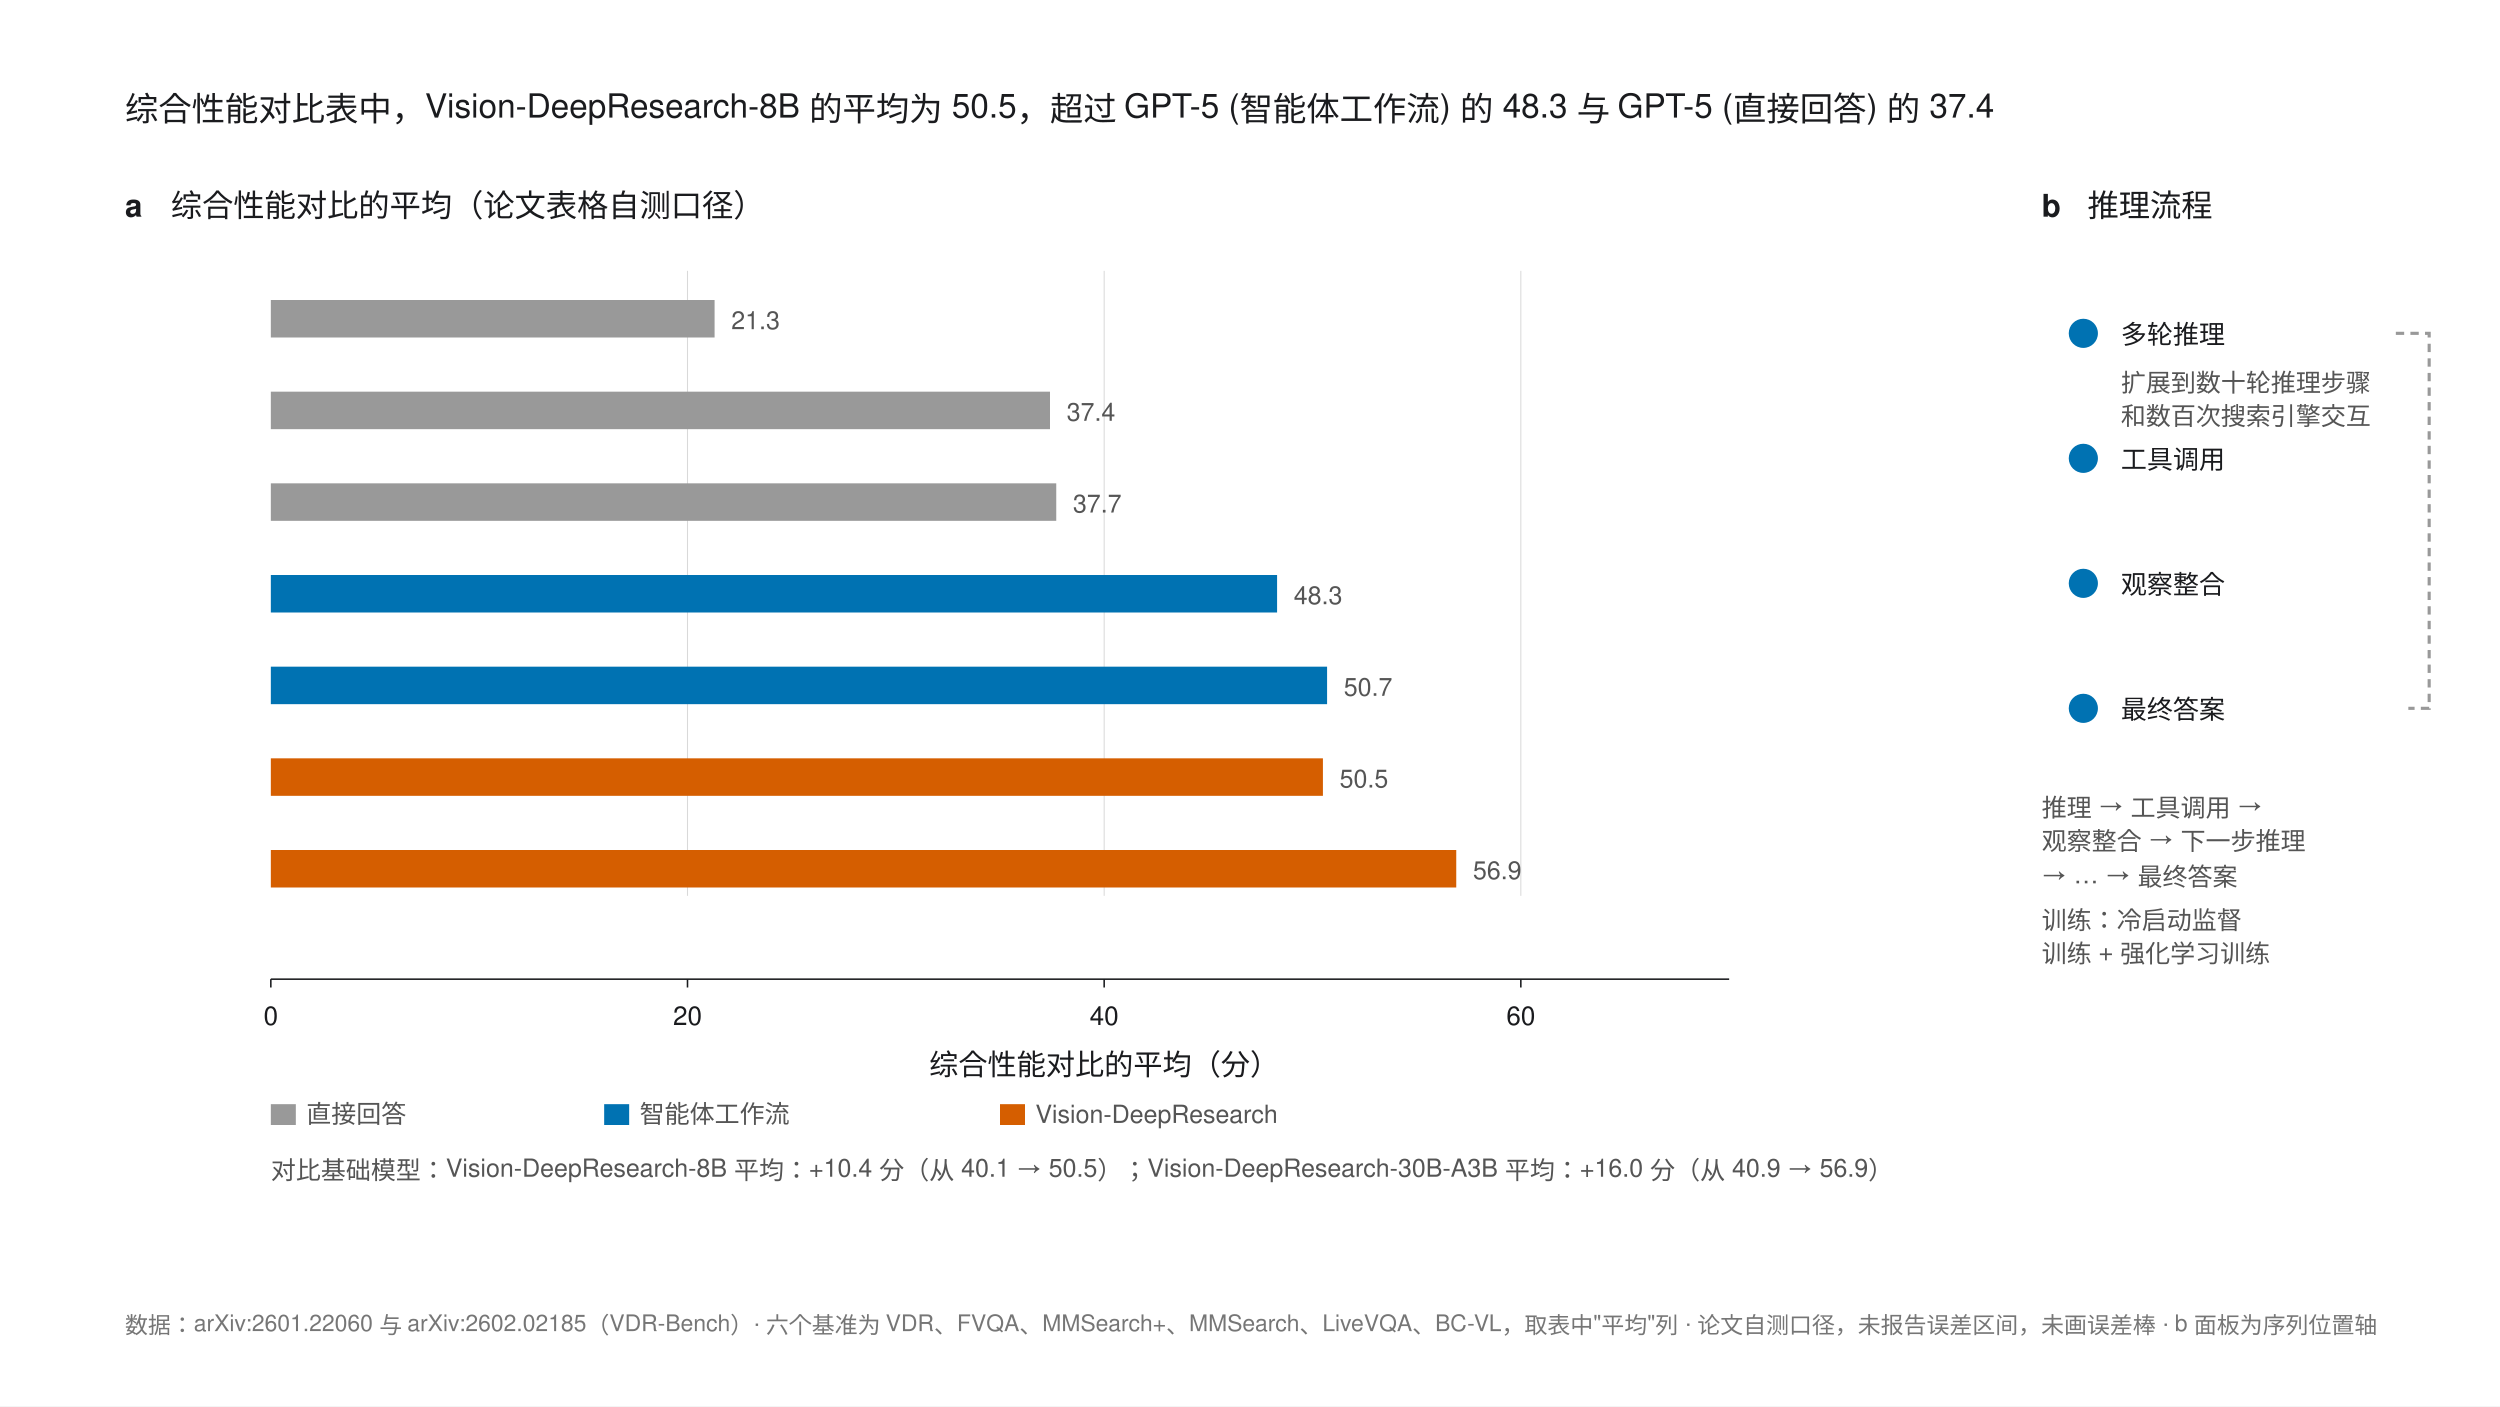
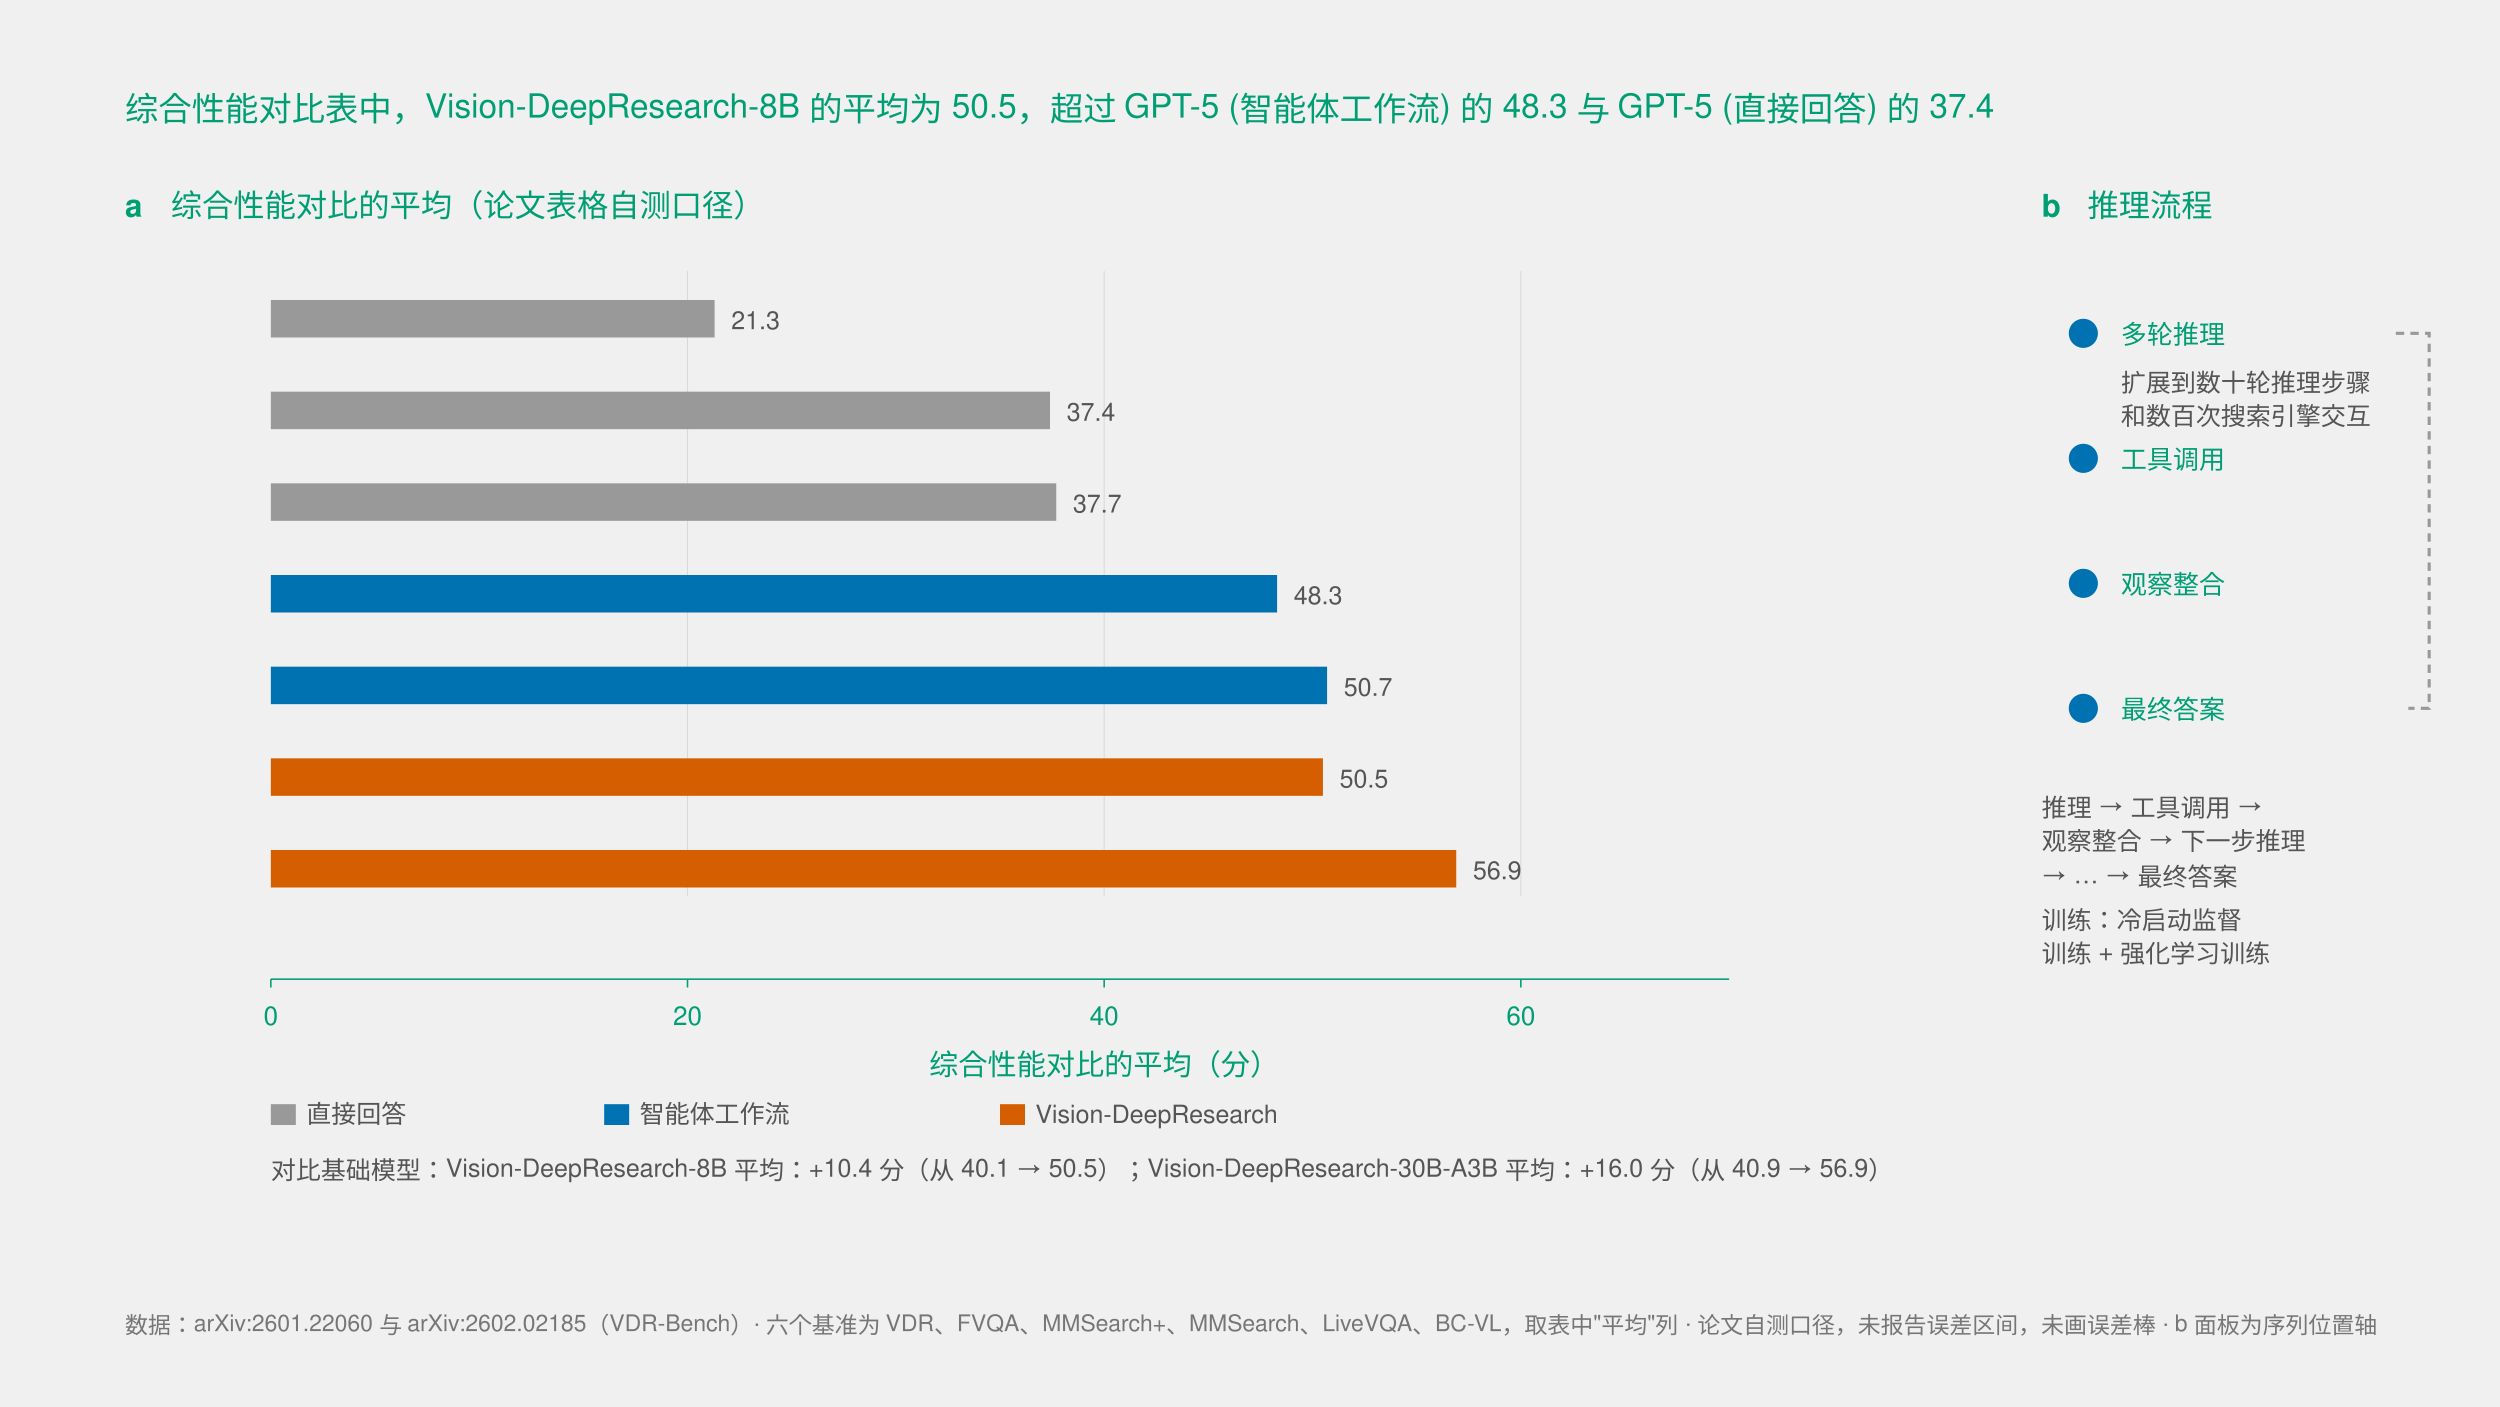
<svg xmlns="http://www.w3.org/2000/svg" width="1200" height="675" viewBox="0 0 1200 675" font-family="'Helvetica Neue',Helvetica,Arial,'PingFang SC',sans-serif">
-   <rect width="1200" height="675" fill="#FFFFFF" />
-   <text x="60" y="58" font-size="16" fill="#1A1B1E">综合性能对比表中，Vision-DeepResearch-8B 的平均为 50.5，超过 GPT-5 (智能体工作流) 的 48.3 与 GPT-5 (直接回答) 的 37.4</text>
-   <text x="60" y="104" font-size="15" font-weight="bold" fill="#1A1B1E">a</text>
-   <text x="82" y="104" font-size="15" fill="#1A1B1E">综合性能对比的平均（论文表格自测口径）</text>
+   <rect width="1200" height="675" fill="#F0F0F0" />
+   <text x="60" y="58" font-size="16" fill="#009E73">综合性能对比表中，Vision-DeepResearch-8B 的平均为 50.5，超过 GPT-5 (智能体工作流) 的 48.3 与 GPT-5 (直接回答) 的 37.4</text>
+   <text x="60" y="104" font-size="15" font-weight="bold" fill="#009E73">a</text>
+   <text x="82" y="104" font-size="15" fill="#009E73">综合性能对比的平均（论文表格自测口径）</text>
  <g stroke="#D9D9D9" stroke-width="0.5">
    <line x1="330" y1="130" x2="330" y2="430" />
    <line x1="530" y1="130" x2="530" y2="430" />
    <line x1="730" y1="130" x2="730" y2="430" />
  </g>
-   <g font-size="12.5" fill="#1A1B1E" text-anchor="end">
+   <g font-size="12.5" fill="#009E73" text-anchor="end">
    <text x="318" y="158">Claude-4-Sonnet (直接回答)</text>
    <text x="318" y="202">GPT-5 (直接回答)</text>
    <text x="318" y="246">Gemini-2.5 Pro (直接回答)</text>
    <text x="318" y="290">GPT-5 (智能体工作流)</text>
    <text x="318" y="334">Gemini-2.5 Pro (智能体工作流)</text>
    <text x="318" y="378">Vision-DeepResearch-8B</text>
    <text x="318" y="422">Vision-DeepResearch-30B-A3B</text>
  </g>
  <rect x="130" y="144" width="213" height="18" fill="#999999" />
  <text x="351" y="158" font-size="12" fill="#555">21.3</text>
  <rect x="130" y="188" width="374" height="18" fill="#999999" />
  <text x="512" y="202" font-size="12" fill="#555">37.4</text>
  <rect x="130" y="232" width="377" height="18" fill="#999999" />
  <text x="515" y="246" font-size="12" fill="#555">37.7</text>
  <rect x="130" y="276" width="483" height="18" fill="#0072B2" />
  <text x="621" y="290" font-size="12" fill="#555">48.3</text>
  <rect x="130" y="320" width="507" height="18" fill="#0072B2" />
  <text x="645" y="334" font-size="12" fill="#555">50.7</text>
  <rect x="130" y="364" width="505" height="18" fill="#D55E00" />
  <text x="643" y="378" font-size="12" fill="#555">50.5</text>
  <rect x="130" y="408" width="569" height="18" fill="#D55E00" />
  <text x="707" y="422" font-size="12" fill="#555">56.9</text>
-   <line x1="130" y1="470" x2="830" y2="470" stroke="#1A1B1E" stroke-width="0.75" />
-   <g stroke="#1A1B1E" stroke-width="0.75">
+   <line x1="130" y1="470" x2="830" y2="470" stroke="#009E73" stroke-width="0.75" />
+   <g stroke="#009E73" stroke-width="0.75">
    <line x1="130" y1="470" x2="130" y2="474" />
    <line x1="330" y1="470" x2="330" y2="474" />
    <line x1="530" y1="470" x2="530" y2="474" />
    <line x1="730" y1="470" x2="730" y2="474" />
  </g>
-   <g font-size="12.5" fill="#1A1B1E" text-anchor="middle">
+   <g font-size="12.5" fill="#009E73" text-anchor="middle">
    <text x="130" y="492">0</text>
    <text x="330" y="492">20</text>
    <text x="530" y="492">40</text>
    <text x="730" y="492">60</text>
  </g>
-   <text x="530" y="516" font-size="14" fill="#1A1B1E" text-anchor="middle">综合性能对比的平均（分）</text>
+   <text x="530" y="516" font-size="14" fill="#009E73" text-anchor="middle">综合性能对比的平均（分）</text>
  <g font-size="12" fill="#555">
    <rect x="130" y="530" width="12" height="10" fill="#999999" />
    <text x="147" y="539">直接回答</text>
    <rect x="290" y="530" width="12" height="10" fill="#0072B2" />
    <text x="307" y="539">智能体工作流</text>
    <rect x="480" y="530" width="12" height="10" fill="#D55E00" />
    <text x="497" y="539">Vision-DeepResearch</text>
  </g>
  <text x="130" y="566" font-size="12" fill="#555">对比基础模型：Vision-DeepResearch-8B 平均：+10.4 分（从 40.1 → 50.5）；Vision-DeepResearch-30B-A3B 平均：+16.0 分（从 40.9 → 56.9）</text>
-   <text x="980" y="104" font-size="15" font-weight="bold" fill="#1A1B1E">b</text>
-   <text x="1002" y="104" font-size="15" fill="#1A1B1E">推理流程</text>
-   <g font-size="12.5" fill="#1A1B1E">
+   <text x="980" y="104" font-size="15" font-weight="bold" fill="#009E73">b</text>
+   <text x="1002" y="104" font-size="15" fill="#009E73">推理流程</text>
+   <g font-size="12.5" fill="#009E73">
    <circle cx="1000" cy="160" r="7" fill="#0072B2" />
    <text x="1018" y="165">多轮推理</text>
    <circle cx="1000" cy="220" r="7" fill="#0072B2" />
    <text x="1018" y="225">工具调用</text>
    <circle cx="1000" cy="280" r="7" fill="#0072B2" />
    <text x="1018" y="285">观察整合</text>
    <circle cx="1000" cy="340" r="7" fill="#0072B2" />
    <text x="1018" y="345">最终答案</text>
  </g>
  <path d="M 1150 160 L 1166 160 L 1166 340 L 1156 340" fill="none" stroke="#999999" stroke-width="1.5" stroke-dasharray="4 3" />
  <text x="1018" y="188" font-size="12" fill="#555">扩展到数十轮推理步骤</text>
  <text x="1018" y="204" font-size="12" fill="#555">和数百次搜索引擎交互</text>
  <text x="980" y="392" font-size="12" fill="#555">推理 → 工具调用 →</text>
  <text x="980" y="408" font-size="12" fill="#555">观察整合 → 下一步推理</text>
  <text x="980" y="424" font-size="12" fill="#555">→ … → 最终答案</text>
  <text x="980" y="446" font-size="12" fill="#555">训练：冷启动监督</text>
  <text x="980" y="462" font-size="12" fill="#555">训练 + 强化学习训练</text>
  <text x="60" y="640" font-size="11" fill="#767676">数据：arXiv:2601.22060 与 arXiv:2602.02185（VDR-Bench）· 六个基准为 VDR、FVQA、MMSearch+、MMSearch、LiveVQA、BC-VL，取表中"平均"列 · 论文自测口径，未报告误差区间，未画误差棒 · b 面板为序列位置轴</text>
</svg>
